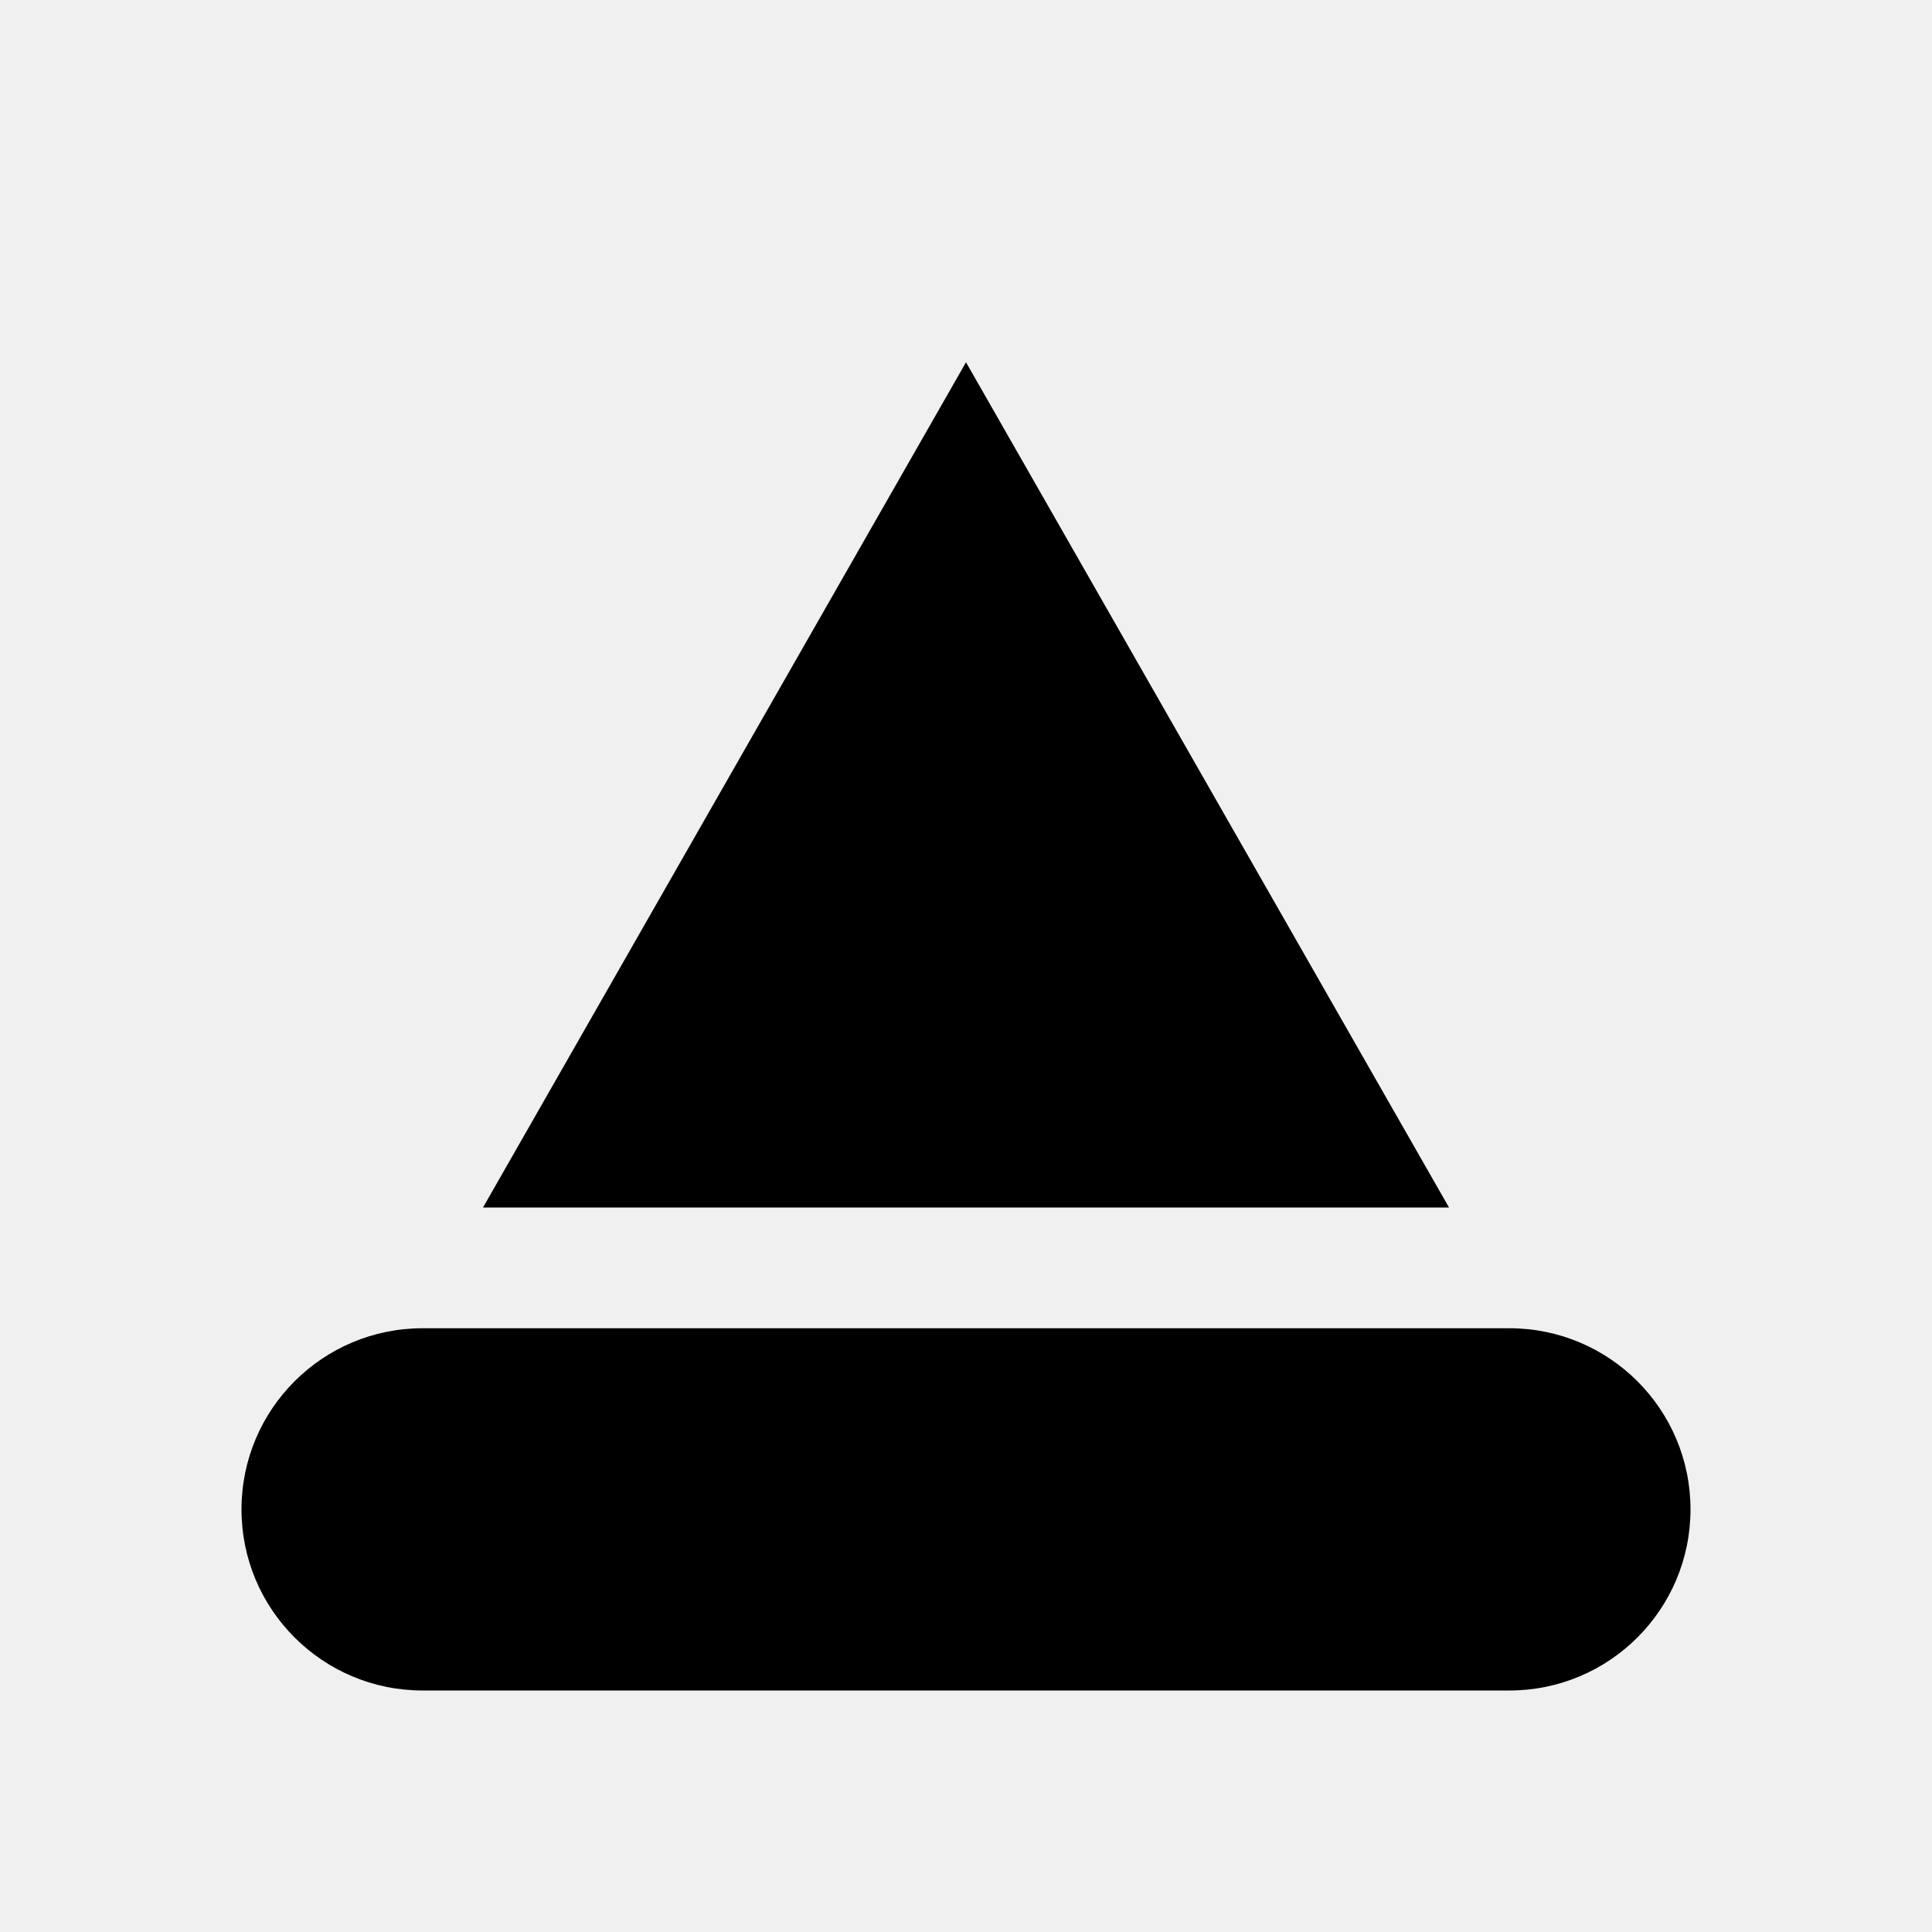
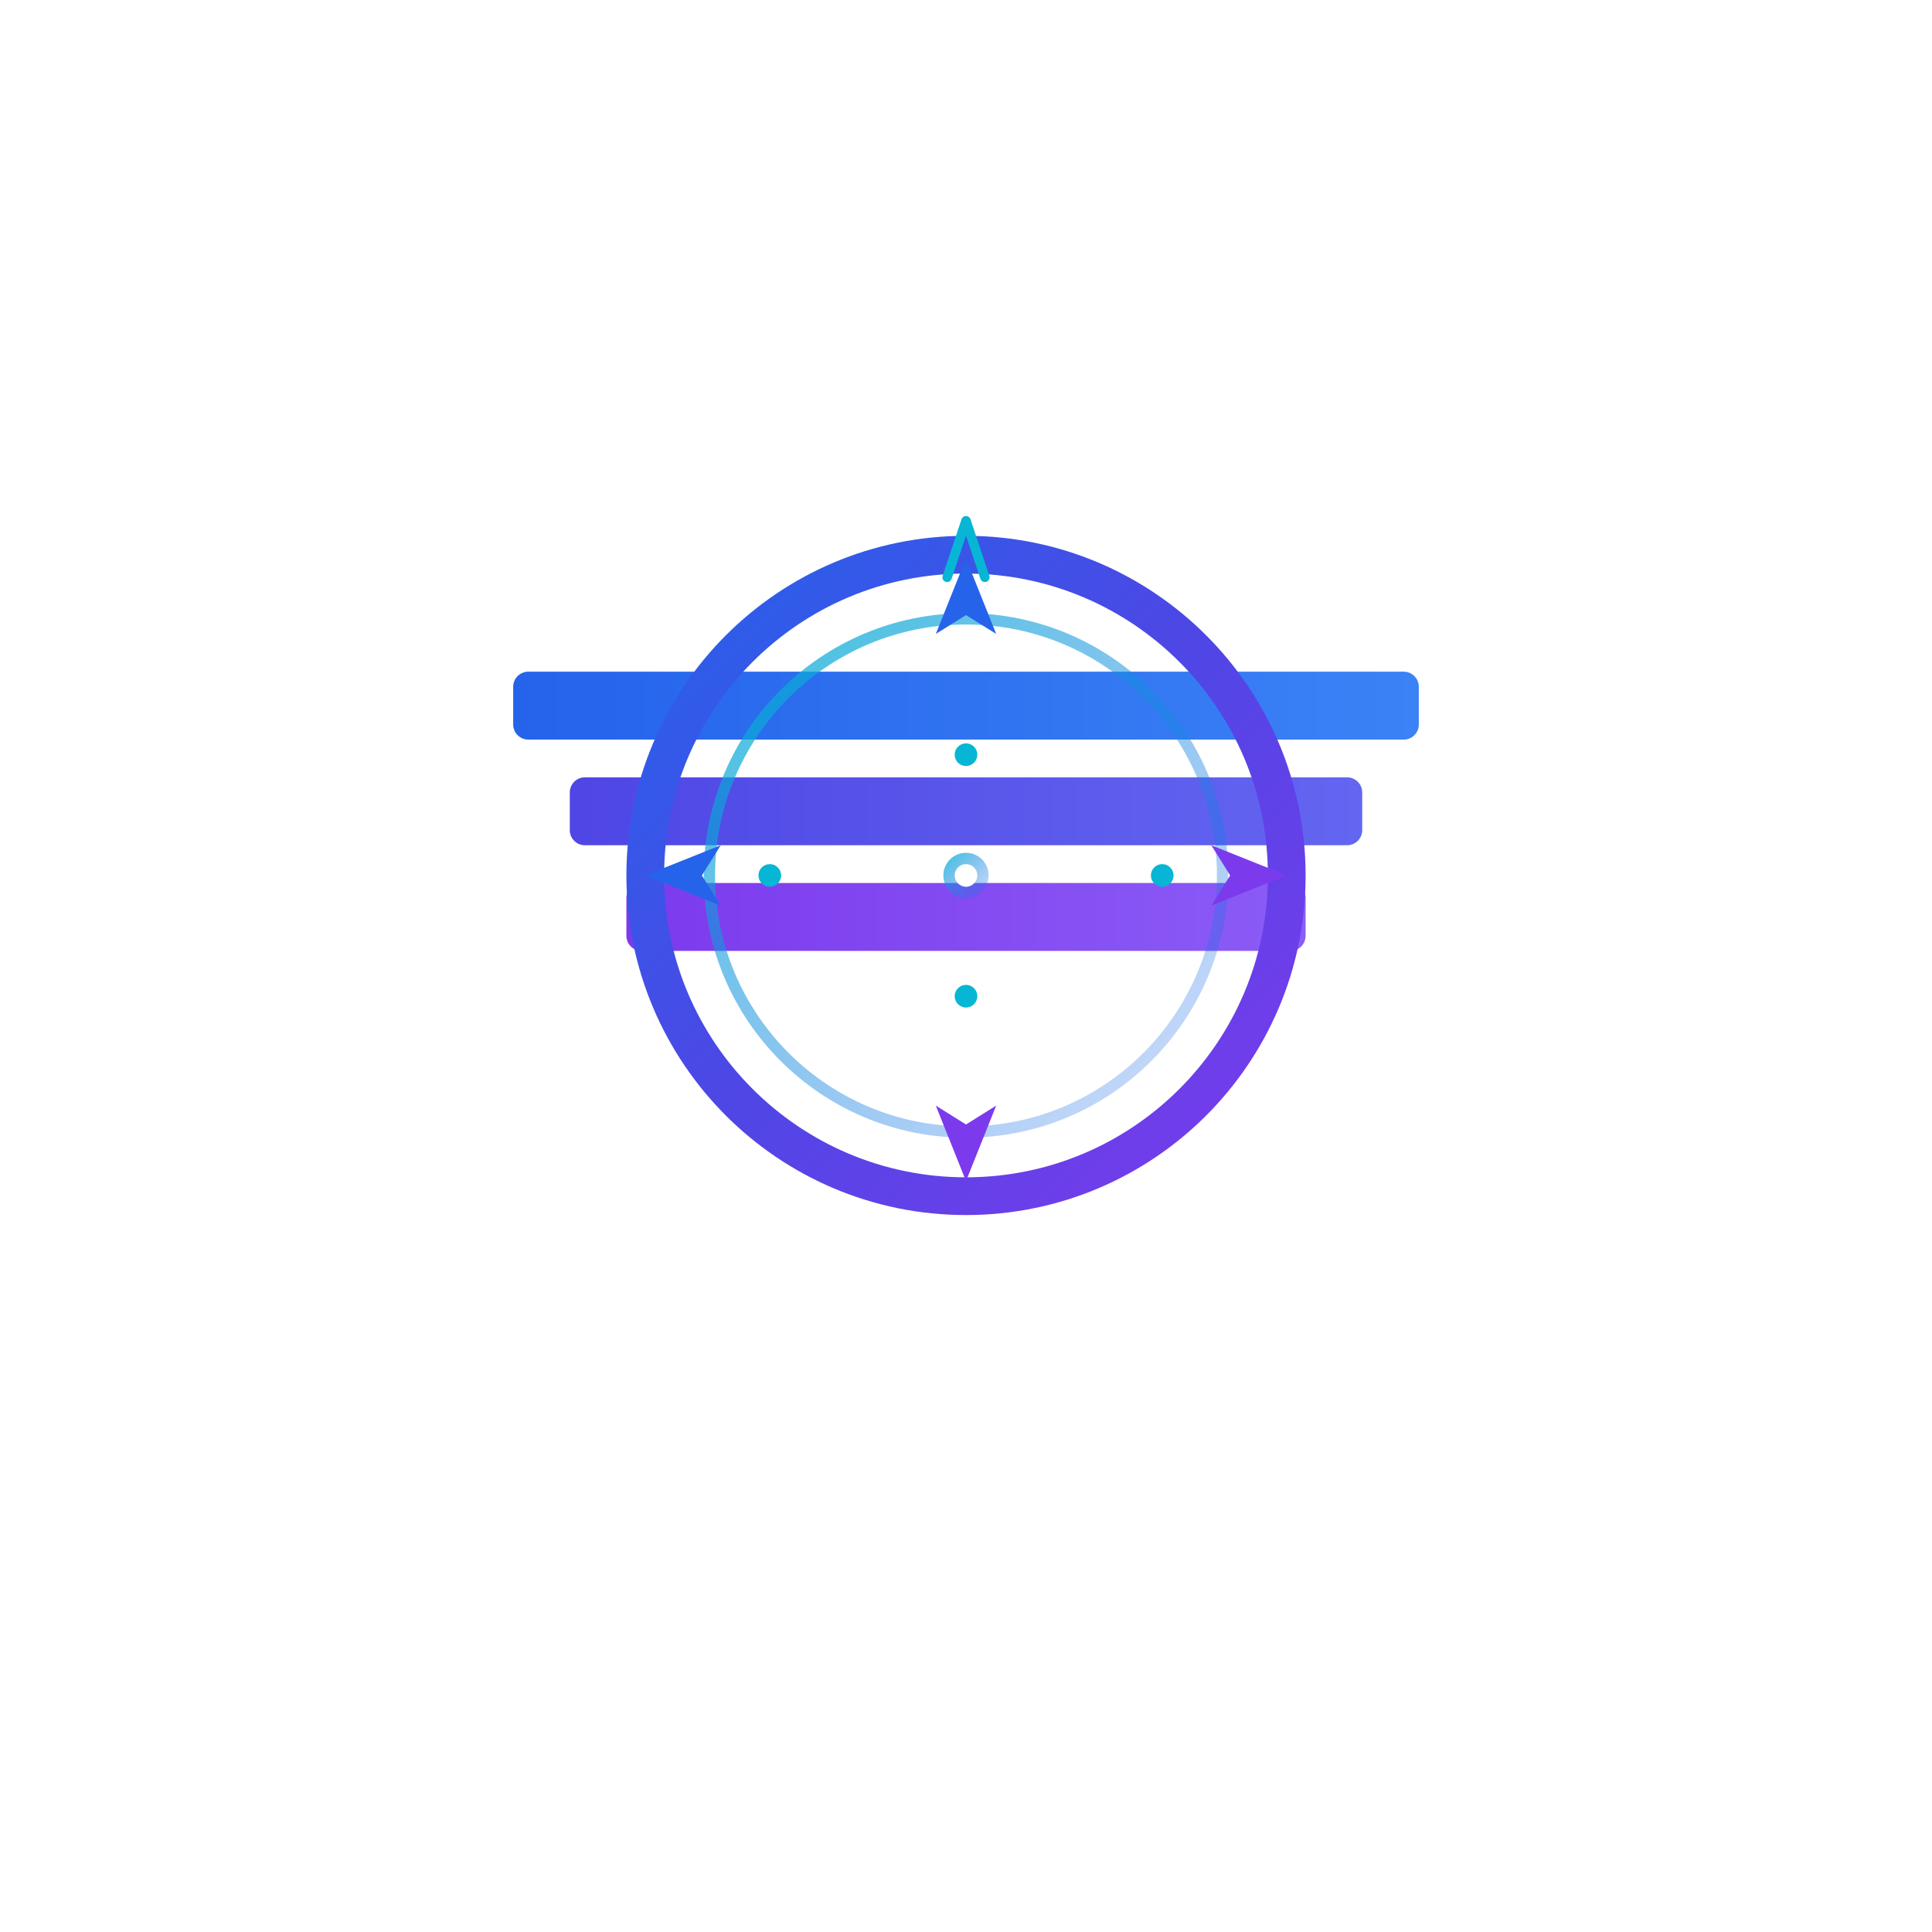
- <svg xmlns="http://www.w3.org/2000/svg" viewBox="0 0 16 16" fill="none">
-   <rect x="2" y="11" width="12" height="3" rx="1.5" fill="currentColor" />
-   <path d="M8 3 L12 10 L4 10 Z" fill="currentColor" />
+ <svg xmlns="http://www.w3.org/2000/svg" viewBox="0 0 512 512" width="512" height="512">
+   <defs>
+     <linearGradient id="mainGrad" x1="0%" y1="0%" x2="100%" y2="100%">
+       <stop offset="0%" style="stop-color:#2563EB" />
+       <stop offset="50%" style="stop-color:#4F46E5" />
+       <stop offset="100%" style="stop-color:#7C3AED" />
+     </linearGradient>
+     <linearGradient id="cyanHighlight" x1="0%" y1="0%" x2="100%" y2="100%">
+       <stop offset="0%" style="stop-color:#06B6D4;stop-opacity:0.8" />
+       <stop offset="100%" style="stop-color:#2563EB;stop-opacity:0.2" />
+     </linearGradient>
+     <linearGradient id="stackGrad1" x1="0%" y1="0%" x2="100%" y2="0%">
+       <stop offset="0%" style="stop-color:#2563EB" />
+       <stop offset="100%" style="stop-color:#3B82F6" />
+     </linearGradient>
+     <linearGradient id="stackGrad2" x1="0%" y1="0%" x2="100%" y2="0%">
+       <stop offset="0%" style="stop-color:#4F46E5" />
+       <stop offset="100%" style="stop-color:#6366F1" />
+     </linearGradient>
+     <linearGradient id="stackGrad3" x1="0%" y1="0%" x2="100%" y2="0%">
+       <stop offset="0%" style="stop-color:#7C3AED" />
+       <stop offset="100%" style="stop-color:#8B5CF6" />
+     </linearGradient>
+   </defs>
+   <rect width="512" height="512" fill="white" />
+   <g transform="translate(256, 268)">
+     <rect x="-120" y="-90" width="240" height="18" rx="4" fill="url(#stackGrad1)" />
+     <rect x="-105" y="-62" width="210" height="18" rx="4" fill="url(#stackGrad2)" />
+     <rect x="-90" y="-34" width="180" height="18" rx="4" fill="url(#stackGrad3)" />
+     <circle cx="0" cy="-36" r="85" fill="none" stroke="url(#mainGrad)" stroke-width="10" />
+     <circle cx="0" cy="-36" r="68" fill="none" stroke="url(#cyanHighlight)" stroke-width="3" />
+     <line x1="0" y1="-115" x2="0" y2="40" stroke="url(#mainGrad)" stroke-width="8" stroke-linecap="round" />
+     <line x1="-80" y1="-36" x2="80" y2="-36" stroke="url(#mainGrad)" stroke-width="8" stroke-linecap="round" />
+     <polygon points="0,-120 -8,-100 0,-105 8,-100" fill="#2563EB" />
+     <polygon points="0,45 -8,25 0,30 8,25" fill="#7C3AED" />
+     <polygon points="-85,-36 -65,-44 -70,-36 -65,-28" fill="#2563EB" />
+     <polygon points="85,-36 65,-44 70,-36 65,-28" fill="#7C3AED" />
+     <circle cx="0" cy="-36" r="6" fill="url(#cyanHighlight)" />
+     <circle cx="0" cy="-36" r="3" fill="white" />
+     <path d="M-5,-115 L0,-130 L5,-115" fill="none" stroke="#06B6D4" stroke-width="2.5" stroke-linecap="round" stroke-linejoin="round" />
+     <circle cx="0" cy="-68" r="3" fill="#06B6D4" />
+     <circle cx="0" cy="-4" r="3" fill="#06B6D4" />
+     <circle cx="-52" cy="-36" r="3" fill="#06B6D4" />
+     <circle cx="52" cy="-36" r="3" fill="#06B6D4" />
+   </g>
</svg>
